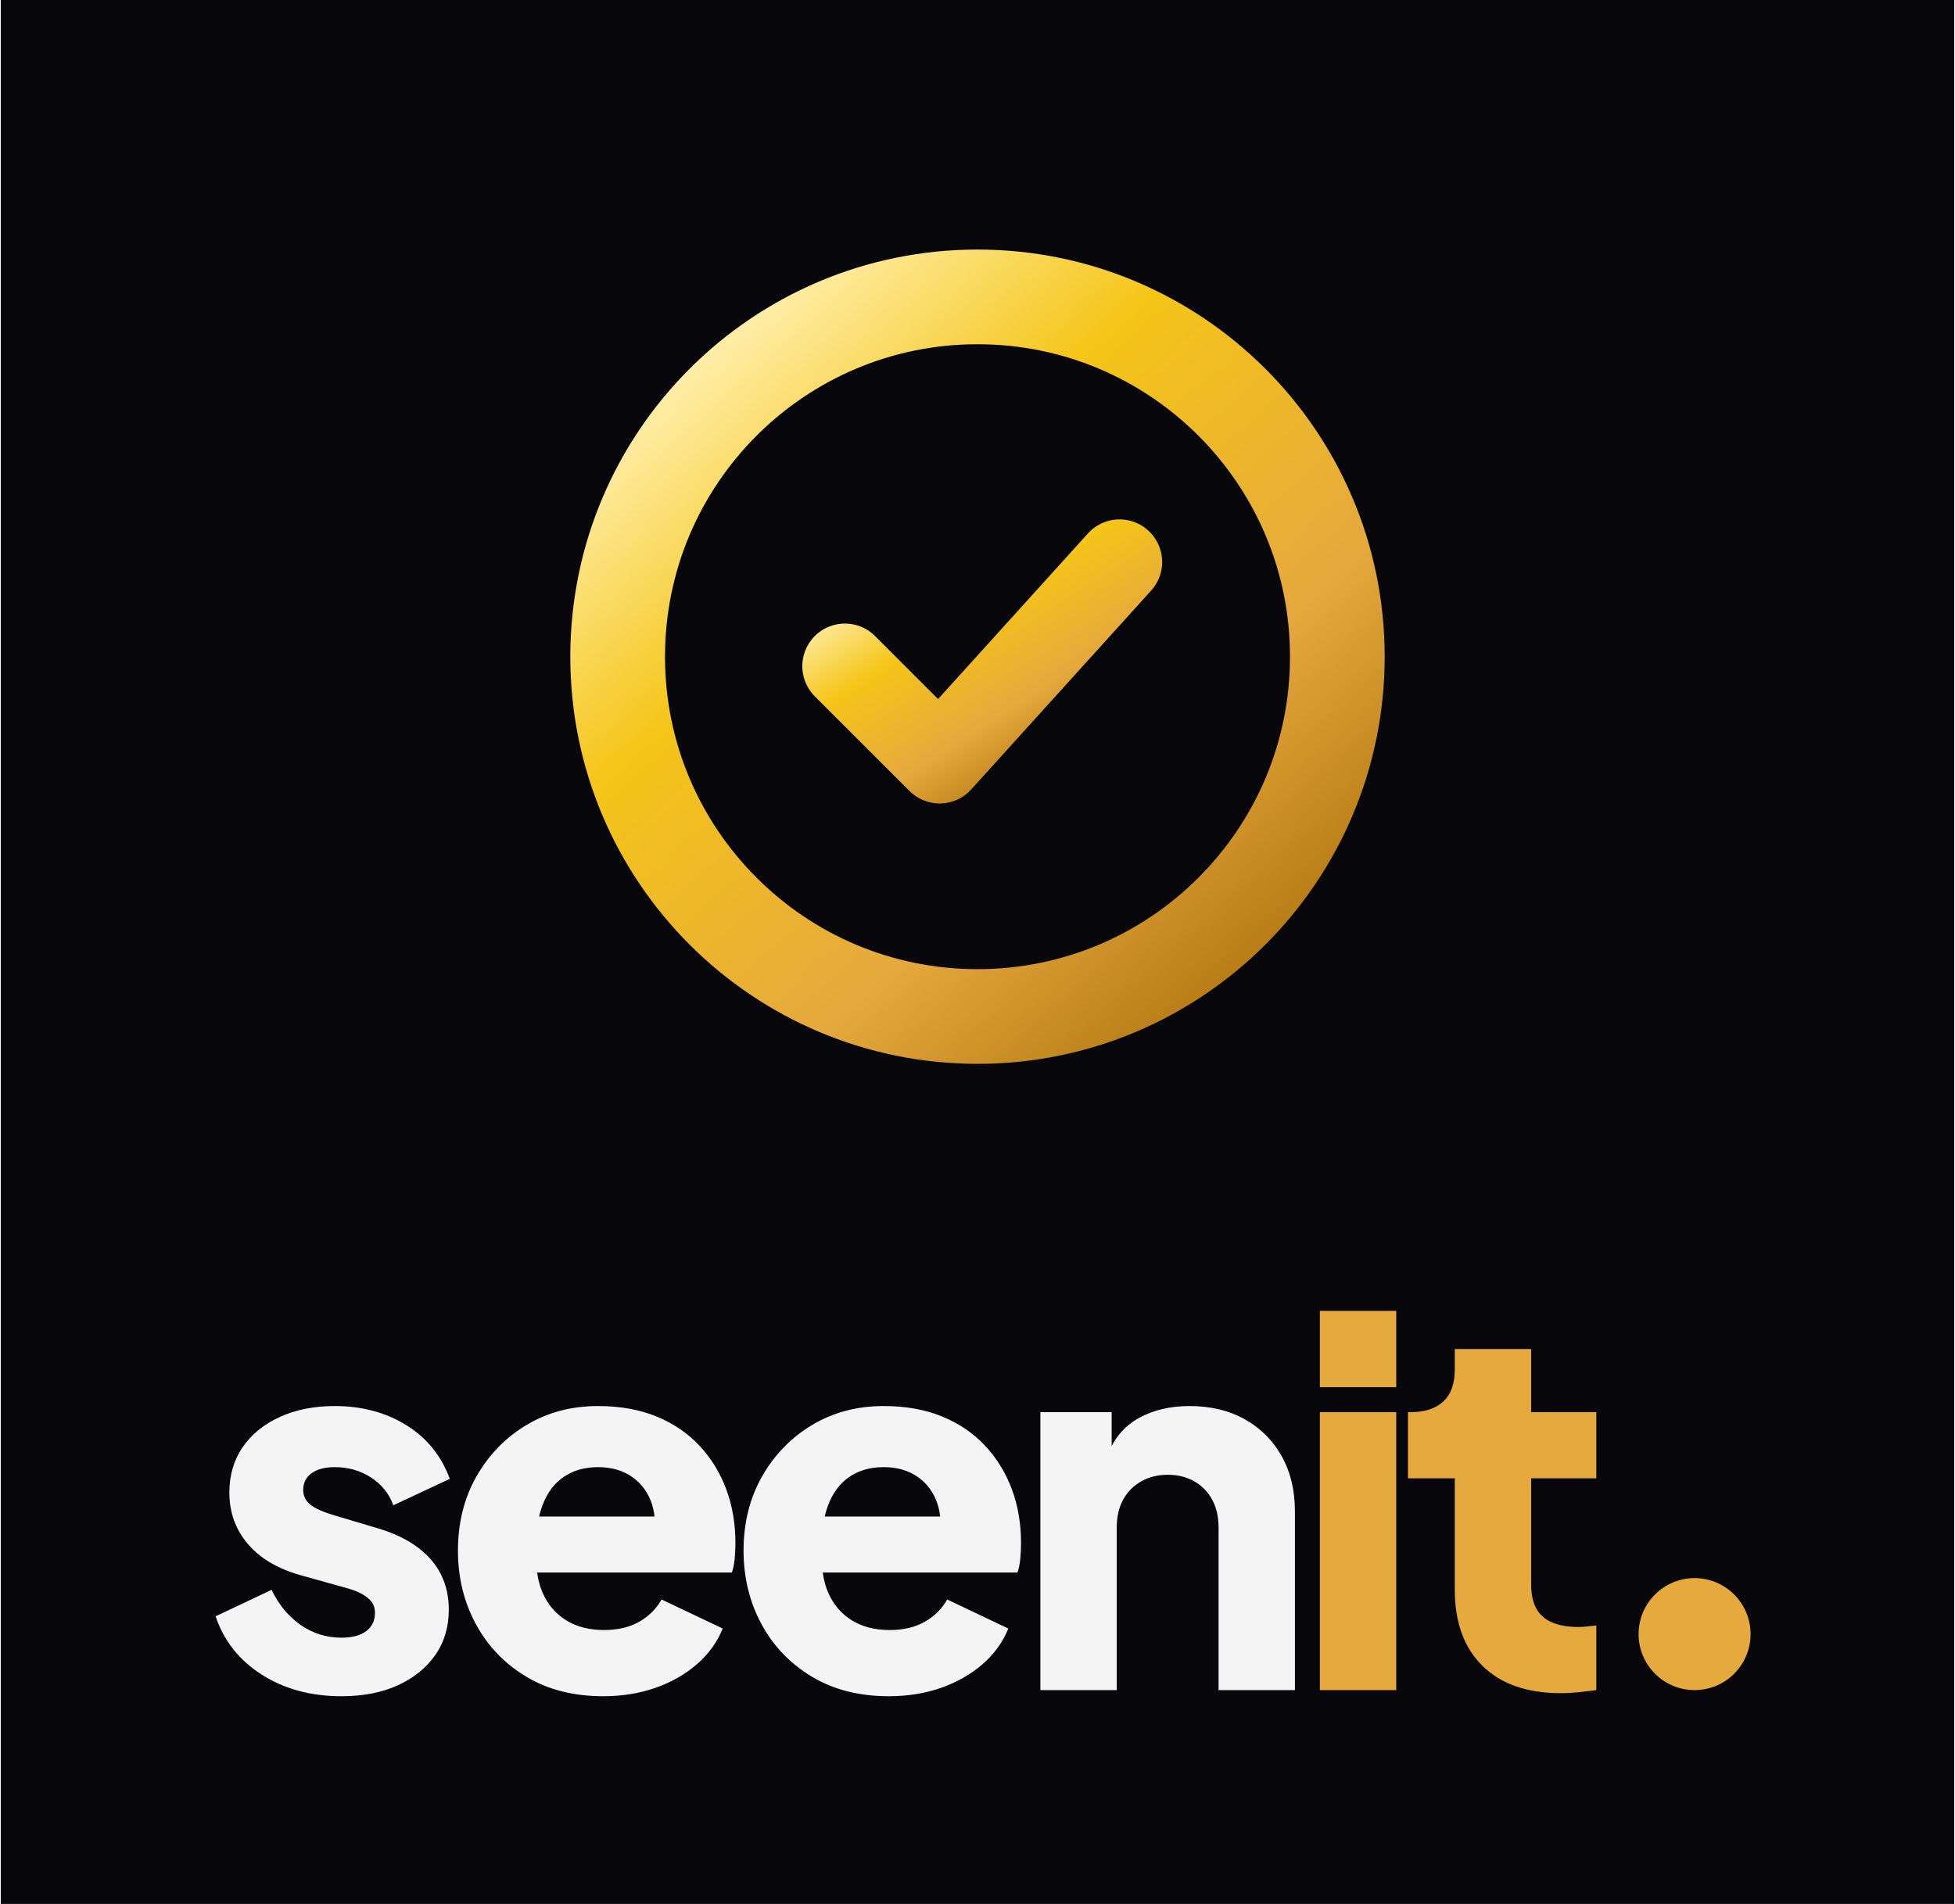
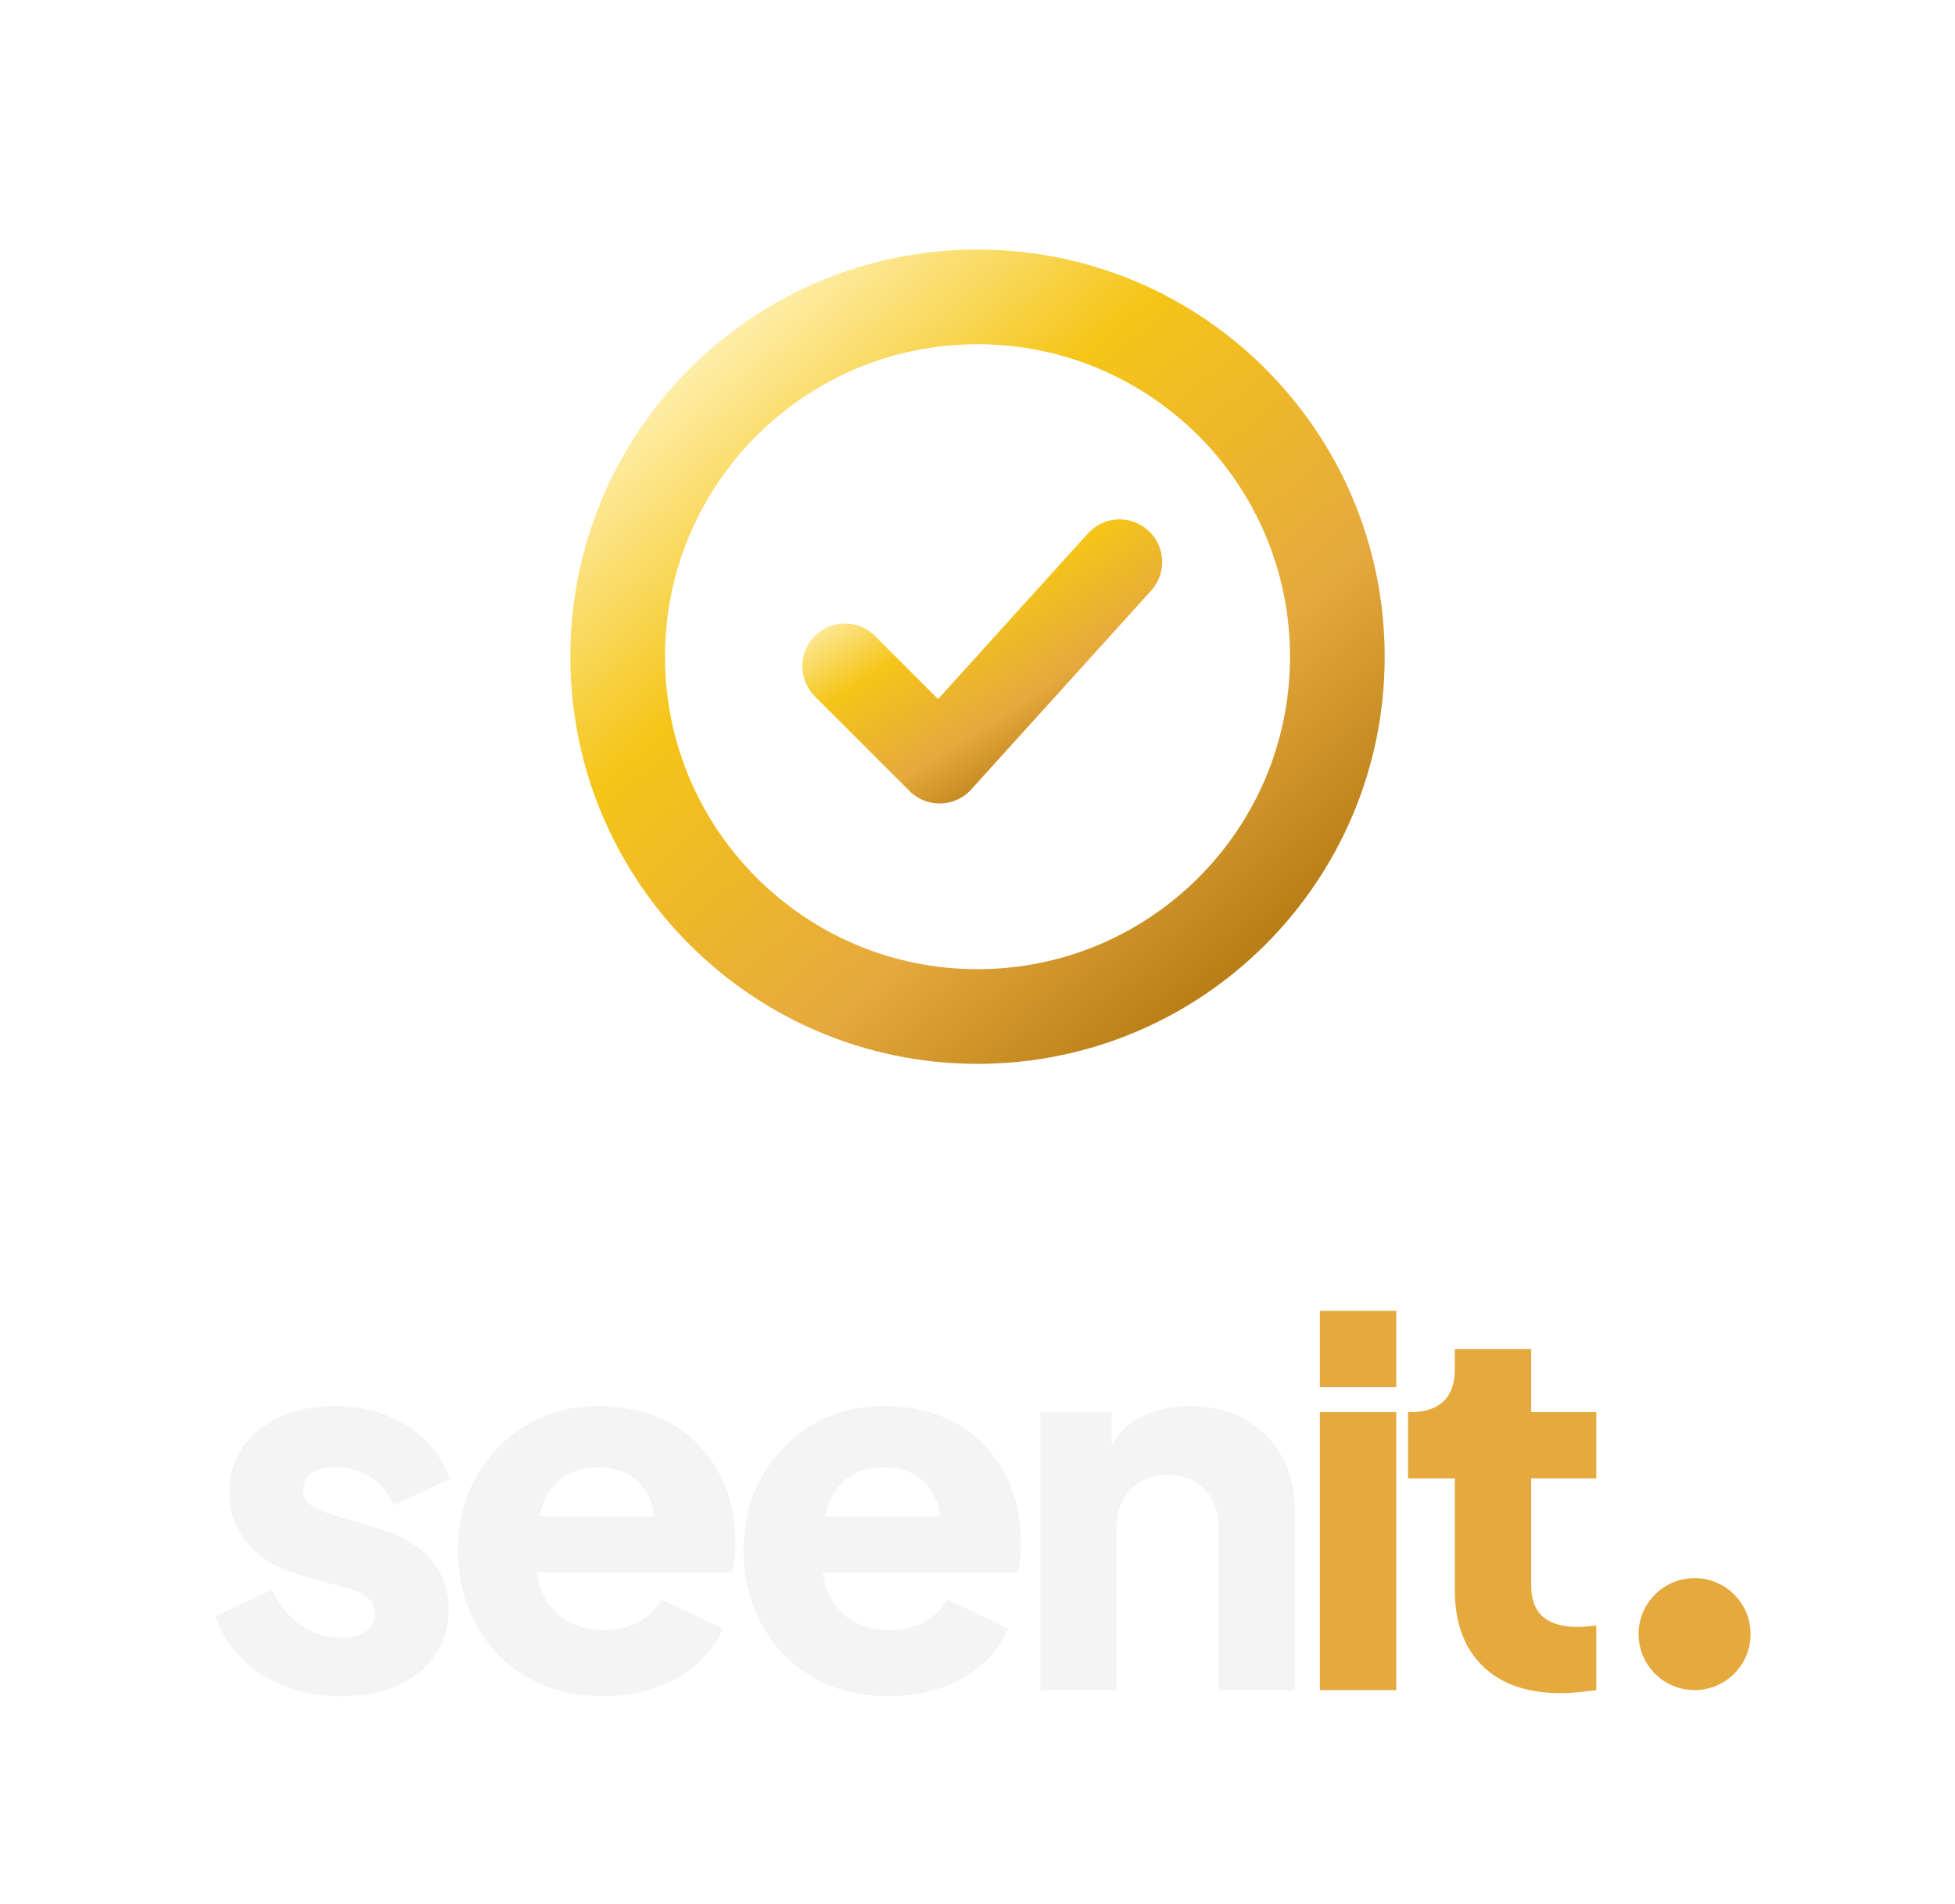
<svg xmlns="http://www.w3.org/2000/svg" viewBox="100.0 -304.7 383.7 374.0" width="384" height="374">
  <defs>
    <linearGradient id="g" x1="10%" y1="5%" x2="90%" y2="95%">
      <stop offset="0%" stop-color="#FFF2B8" />
      <stop offset="32%" stop-color="#F5C518" />
      <stop offset="70%" stop-color="#E5A93D" />
      <stop offset="100%" stop-color="#B37812" />
    </linearGradient>
  </defs>
-   <rect x="100" y="-304.7" width="383.7" height="374.0" fill="#08080C" />
  <g transform="translate(198.85 -268.70) scale(1.86)">
    <circle cx="50" cy="50" r="38" fill="none" stroke="url(#g)" stroke-width="10" />
    <path d="M36 51 L46 61 L65 40" fill="none" stroke="url(#g)" stroke-width="9" stroke-linecap="round" stroke-linejoin="round" />
  </g>
  <path d="M26.9 1.2Q17.9 1.2 11.25 -3.05Q4.6 -7.3 2.2 -14.5L13.2 -19.7Q15.3 -15.3 18.9 -12.8Q22.5 -10.3 26.9 -10.3Q30.1 -10.3 31.8 -11.6Q33.5 -12.9 33.5 -15.2Q33.5 -16.4 32.9 -17.25Q32.3 -18.1 31.1 -18.8Q29.9 -19.5 28.1 -20.0L18.8 -22.6Q12.1 -24.5 8.5 -28.75Q4.9 -33.0 4.9 -38.8Q4.9 -43.9 7.5 -47.7Q10.1 -51.5 14.8 -53.65Q19.5 -55.8 25.6 -55.8Q33.6 -55.8 39.65 -52.05Q45.7 -48.3 48.2 -41.5L37.1 -36.3Q35.9 -39.7 32.75 -41.75Q29.6 -43.8 25.6 -43.8Q22.7 -43.8 21.05 -42.6Q19.4 -41.4 19.4 -39.3Q19.4 -38.2 20.0 -37.3Q20.6 -36.4 21.95 -35.7Q23.3 -35.0 25.3 -34.4L34.0 -31.8Q40.8 -29.8 44.4 -25.75Q48.0 -21.7 48.0 -15.8Q48.0 -10.7 45.35 -6.9Q42.7 -3.1 38.0 -0.95Q33.3 1.2 26.9 1.2Z M78.3 1.2Q69.6 1.2 63.2 -2.65Q56.8 -6.5 53.3 -13.0Q49.8 -19.5 49.8 -27.4Q49.8 -35.6 53.45 -42.0Q57.1 -48.4 63.3 -52.1Q69.5 -55.8 77.3 -55.8Q83.8 -55.8 88.8 -53.75Q93.8 -51.7 97.25 -48.0Q100.7 -44.3 102.5 -39.45Q104.3 -34.6 104.3 -28.9Q104.3 -27.3 104.15 -25.75Q104.0 -24.2 103.6 -23.1H62.7V-34.1H95.1L88.0 -28.9Q89.0 -33.2 87.9 -36.55Q86.8 -39.9 84.05 -41.85Q81.3 -43.8 77.3 -43.8Q73.4 -43.8 70.6 -41.9Q67.8 -40.0 66.4 -36.3Q65.0 -32.6 65.3 -27.3Q64.9 -22.7 66.4 -19.2Q67.9 -15.7 71.0 -13.75Q74.1 -11.8 78.5 -11.8Q82.5 -11.8 85.35 -13.4Q88.2 -15.0 89.8 -17.8L101.8 -12.1Q100.2 -8.1 96.75 -5.1Q93.3 -2.1 88.6 -0.45Q83.9 1.2 78.3 1.2Z M134.4 1.2Q125.7 1.2 119.3 -2.65Q112.9 -6.5 109.4 -13.0Q105.9 -19.5 105.9 -27.4Q105.9 -35.6 109.55 -42.0Q113.2 -48.4 119.4 -52.1Q125.6 -55.8 133.4 -55.8Q139.9 -55.8 144.9 -53.75Q149.9 -51.7 153.35 -48.0Q156.8 -44.3 158.6 -39.45Q160.4 -34.6 160.4 -28.9Q160.4 -27.3 160.25 -25.75Q160.1 -24.2 159.7 -23.1H118.8V-34.1H151.2L144.1 -28.9Q145.1 -33.2 144.0 -36.55Q142.9 -39.9 140.15 -41.85Q137.4 -43.8 133.4 -43.8Q129.5 -43.8 126.7 -41.9Q123.9 -40.0 122.5 -36.3Q121.1 -32.6 121.4 -27.3Q121.0 -22.7 122.5 -19.2Q124.0 -15.7 127.1 -13.75Q130.2 -11.8 134.6 -11.8Q138.6 -11.8 141.45 -13.4Q144.3 -15.0 145.9 -17.8L157.9 -12.1Q156.3 -8.1 152.85 -5.1Q149.4 -2.1 144.7 -0.45Q140.0 1.2 134.4 1.2Z M164.2 0.0V-54.6H178.2V-43.8L177.4 -46.2Q179.3 -51.1 183.55 -53.45Q187.8 -55.8 193.5 -55.8Q199.7 -55.8 204.35 -53.2Q209.0 -50.6 211.6 -45.95Q214.2 -41.3 214.2 -35.1V0.0H199.2V-31.9Q199.2 -35.1 197.95 -37.4Q196.7 -39.7 194.45 -41.0Q192.2 -42.3 189.2 -42.3Q186.3 -42.3 184.0 -41.0Q181.7 -39.7 180.45 -37.4Q179.2 -35.1 179.2 -31.9V0.0Z" transform="translate(140.00 27.30)" fill="#F4F4F5" />
  <path d="M219.1 0.0V-54.6H234.1V0.0ZM219.1 -59.5V-74.5H234.1V-59.5Z M266.4 0.6Q256.5 0.6 251.05 -4.75Q245.6 -10.1 245.6 -19.7V-41.6H236.4V-54.6H236.9Q241.1 -54.6 243.35 -56.7Q245.6 -58.8 245.6 -63.0V-67.0H260.6V-54.6H273.4V-41.6H260.6V-20.7Q260.6 -17.9 261.6 -16.05Q262.6 -14.2 264.7 -13.3Q266.8 -12.4 269.9 -12.4Q270.6 -12.4 271.5 -12.5Q272.4 -12.6 273.4 -12.7V0.0Q271.9 0.2 270.0 0.4Q268.1 0.6 266.4 0.6Z" transform="translate(140.00 27.30)" fill="#E5A93D" />
  <circle cx="432.70" cy="16.30" r="11.00" fill="#E5A93D" />
</svg>
